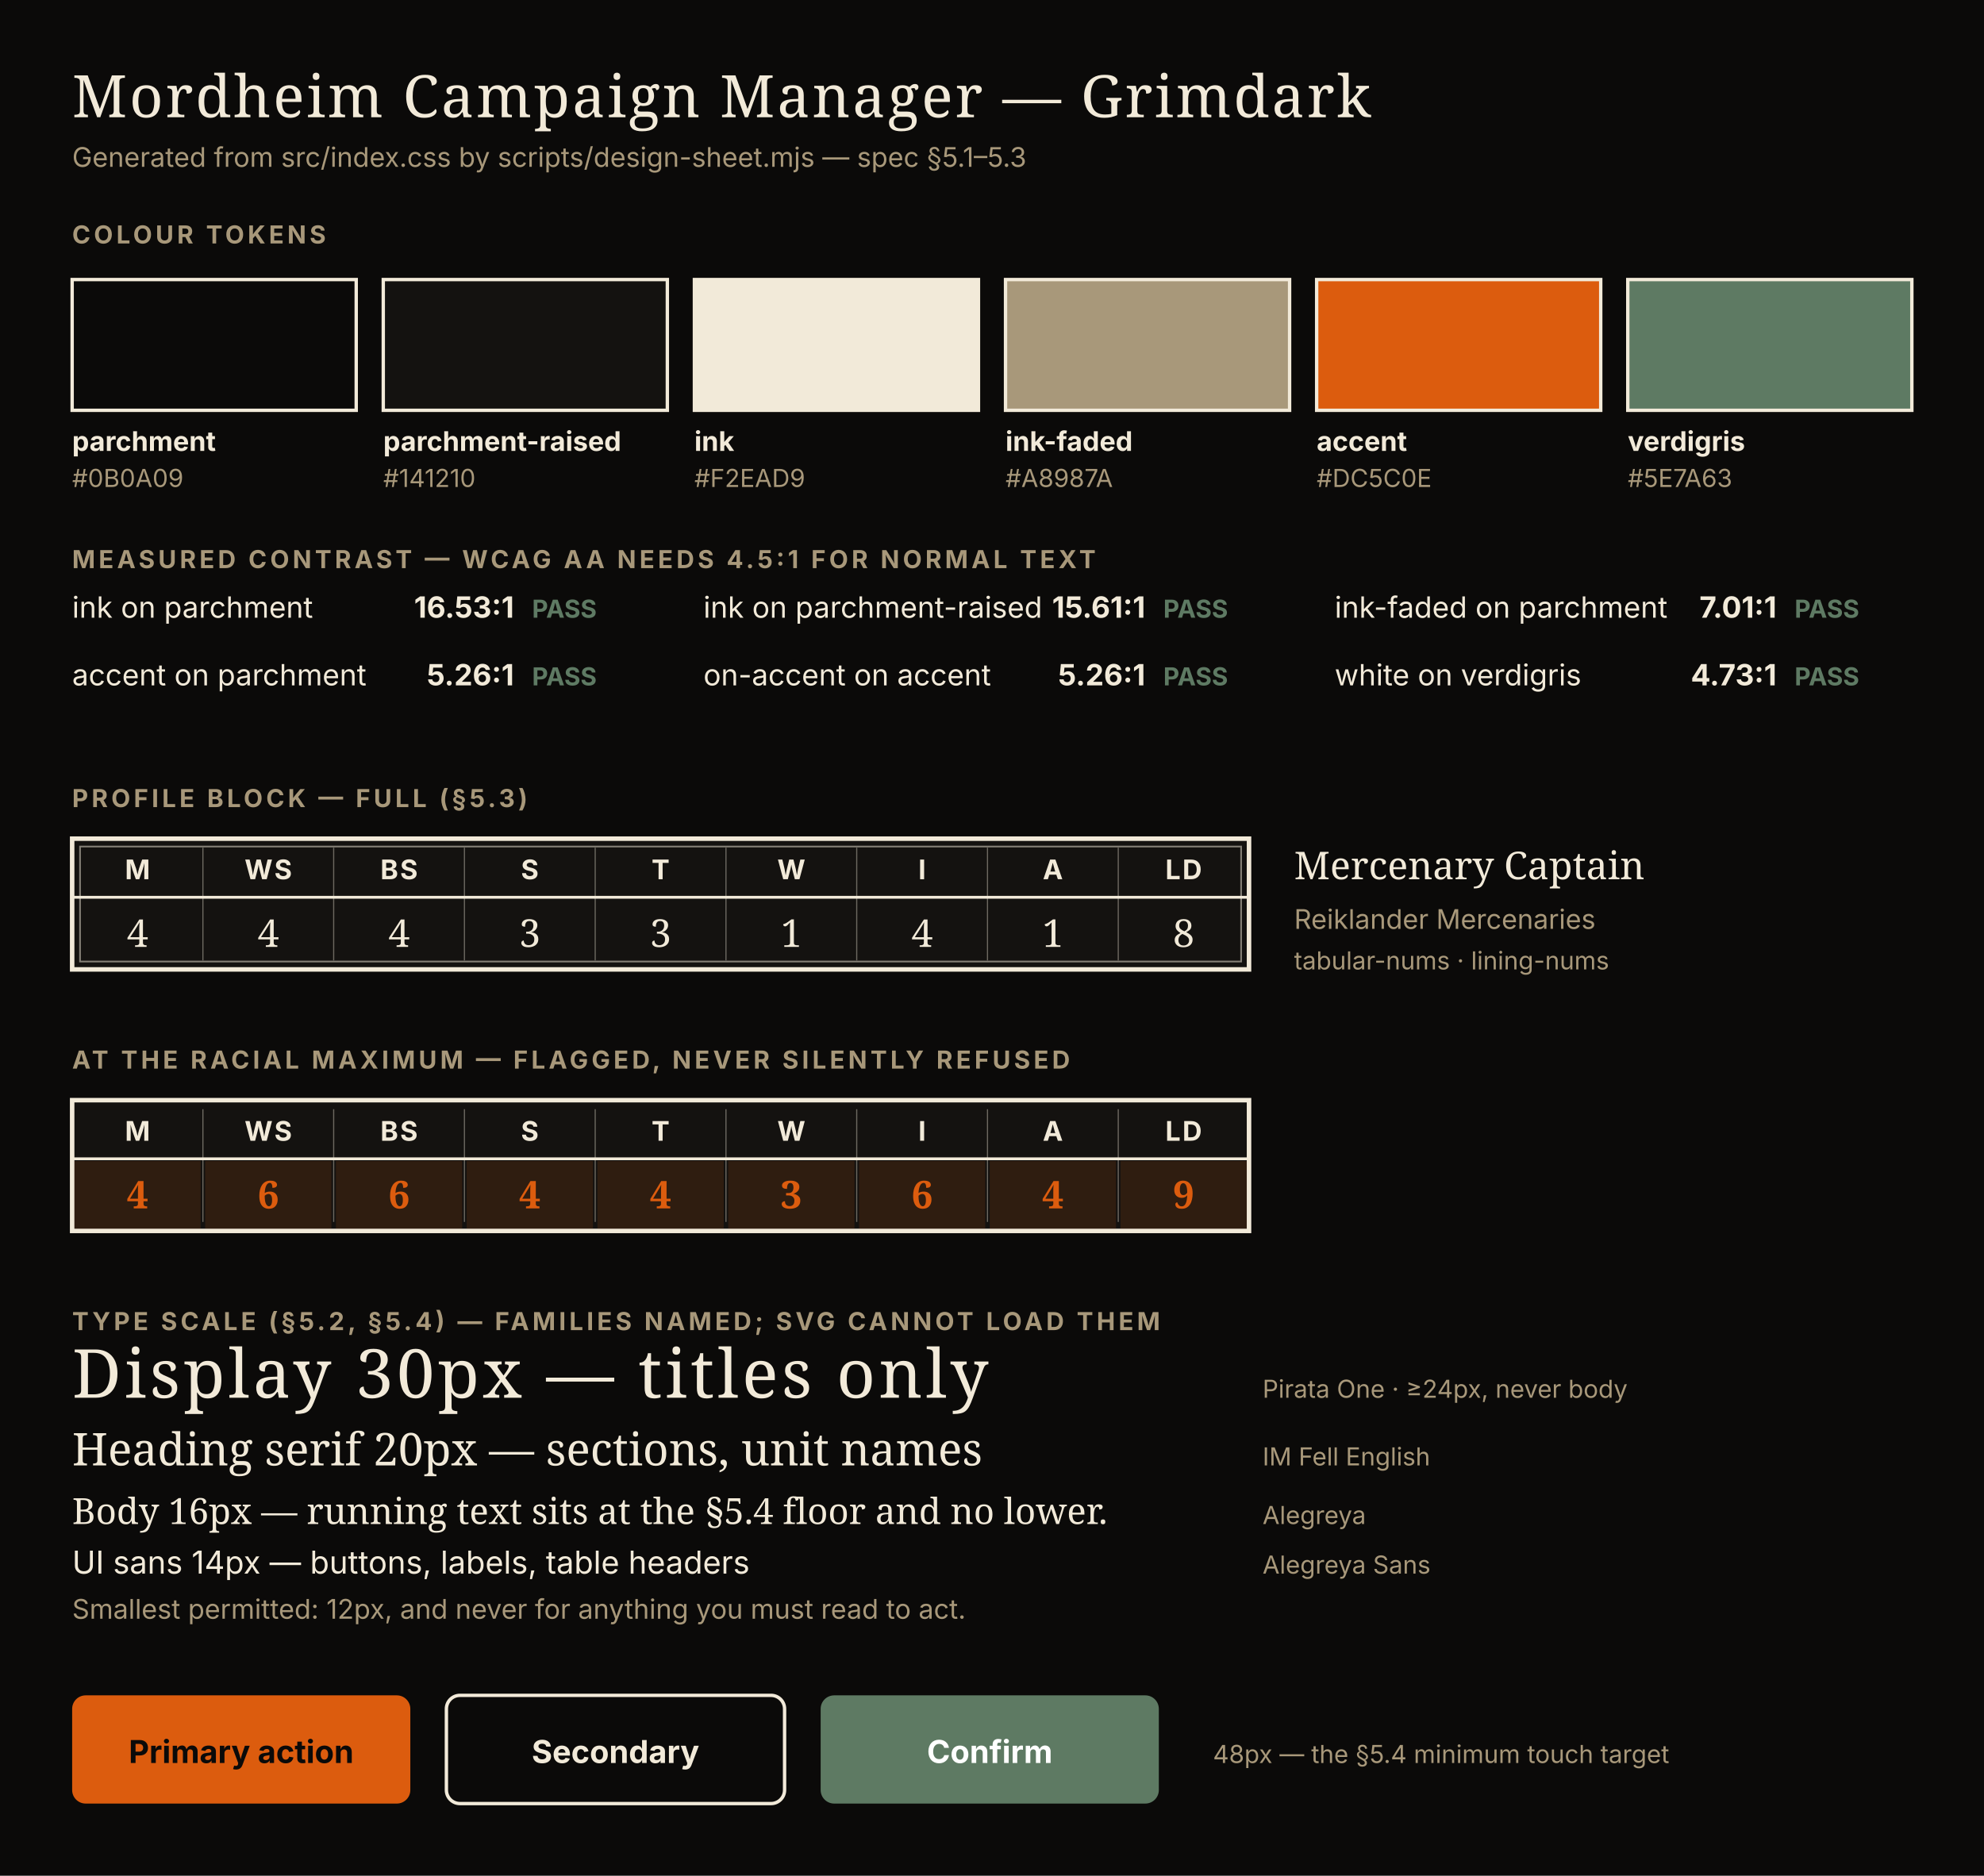
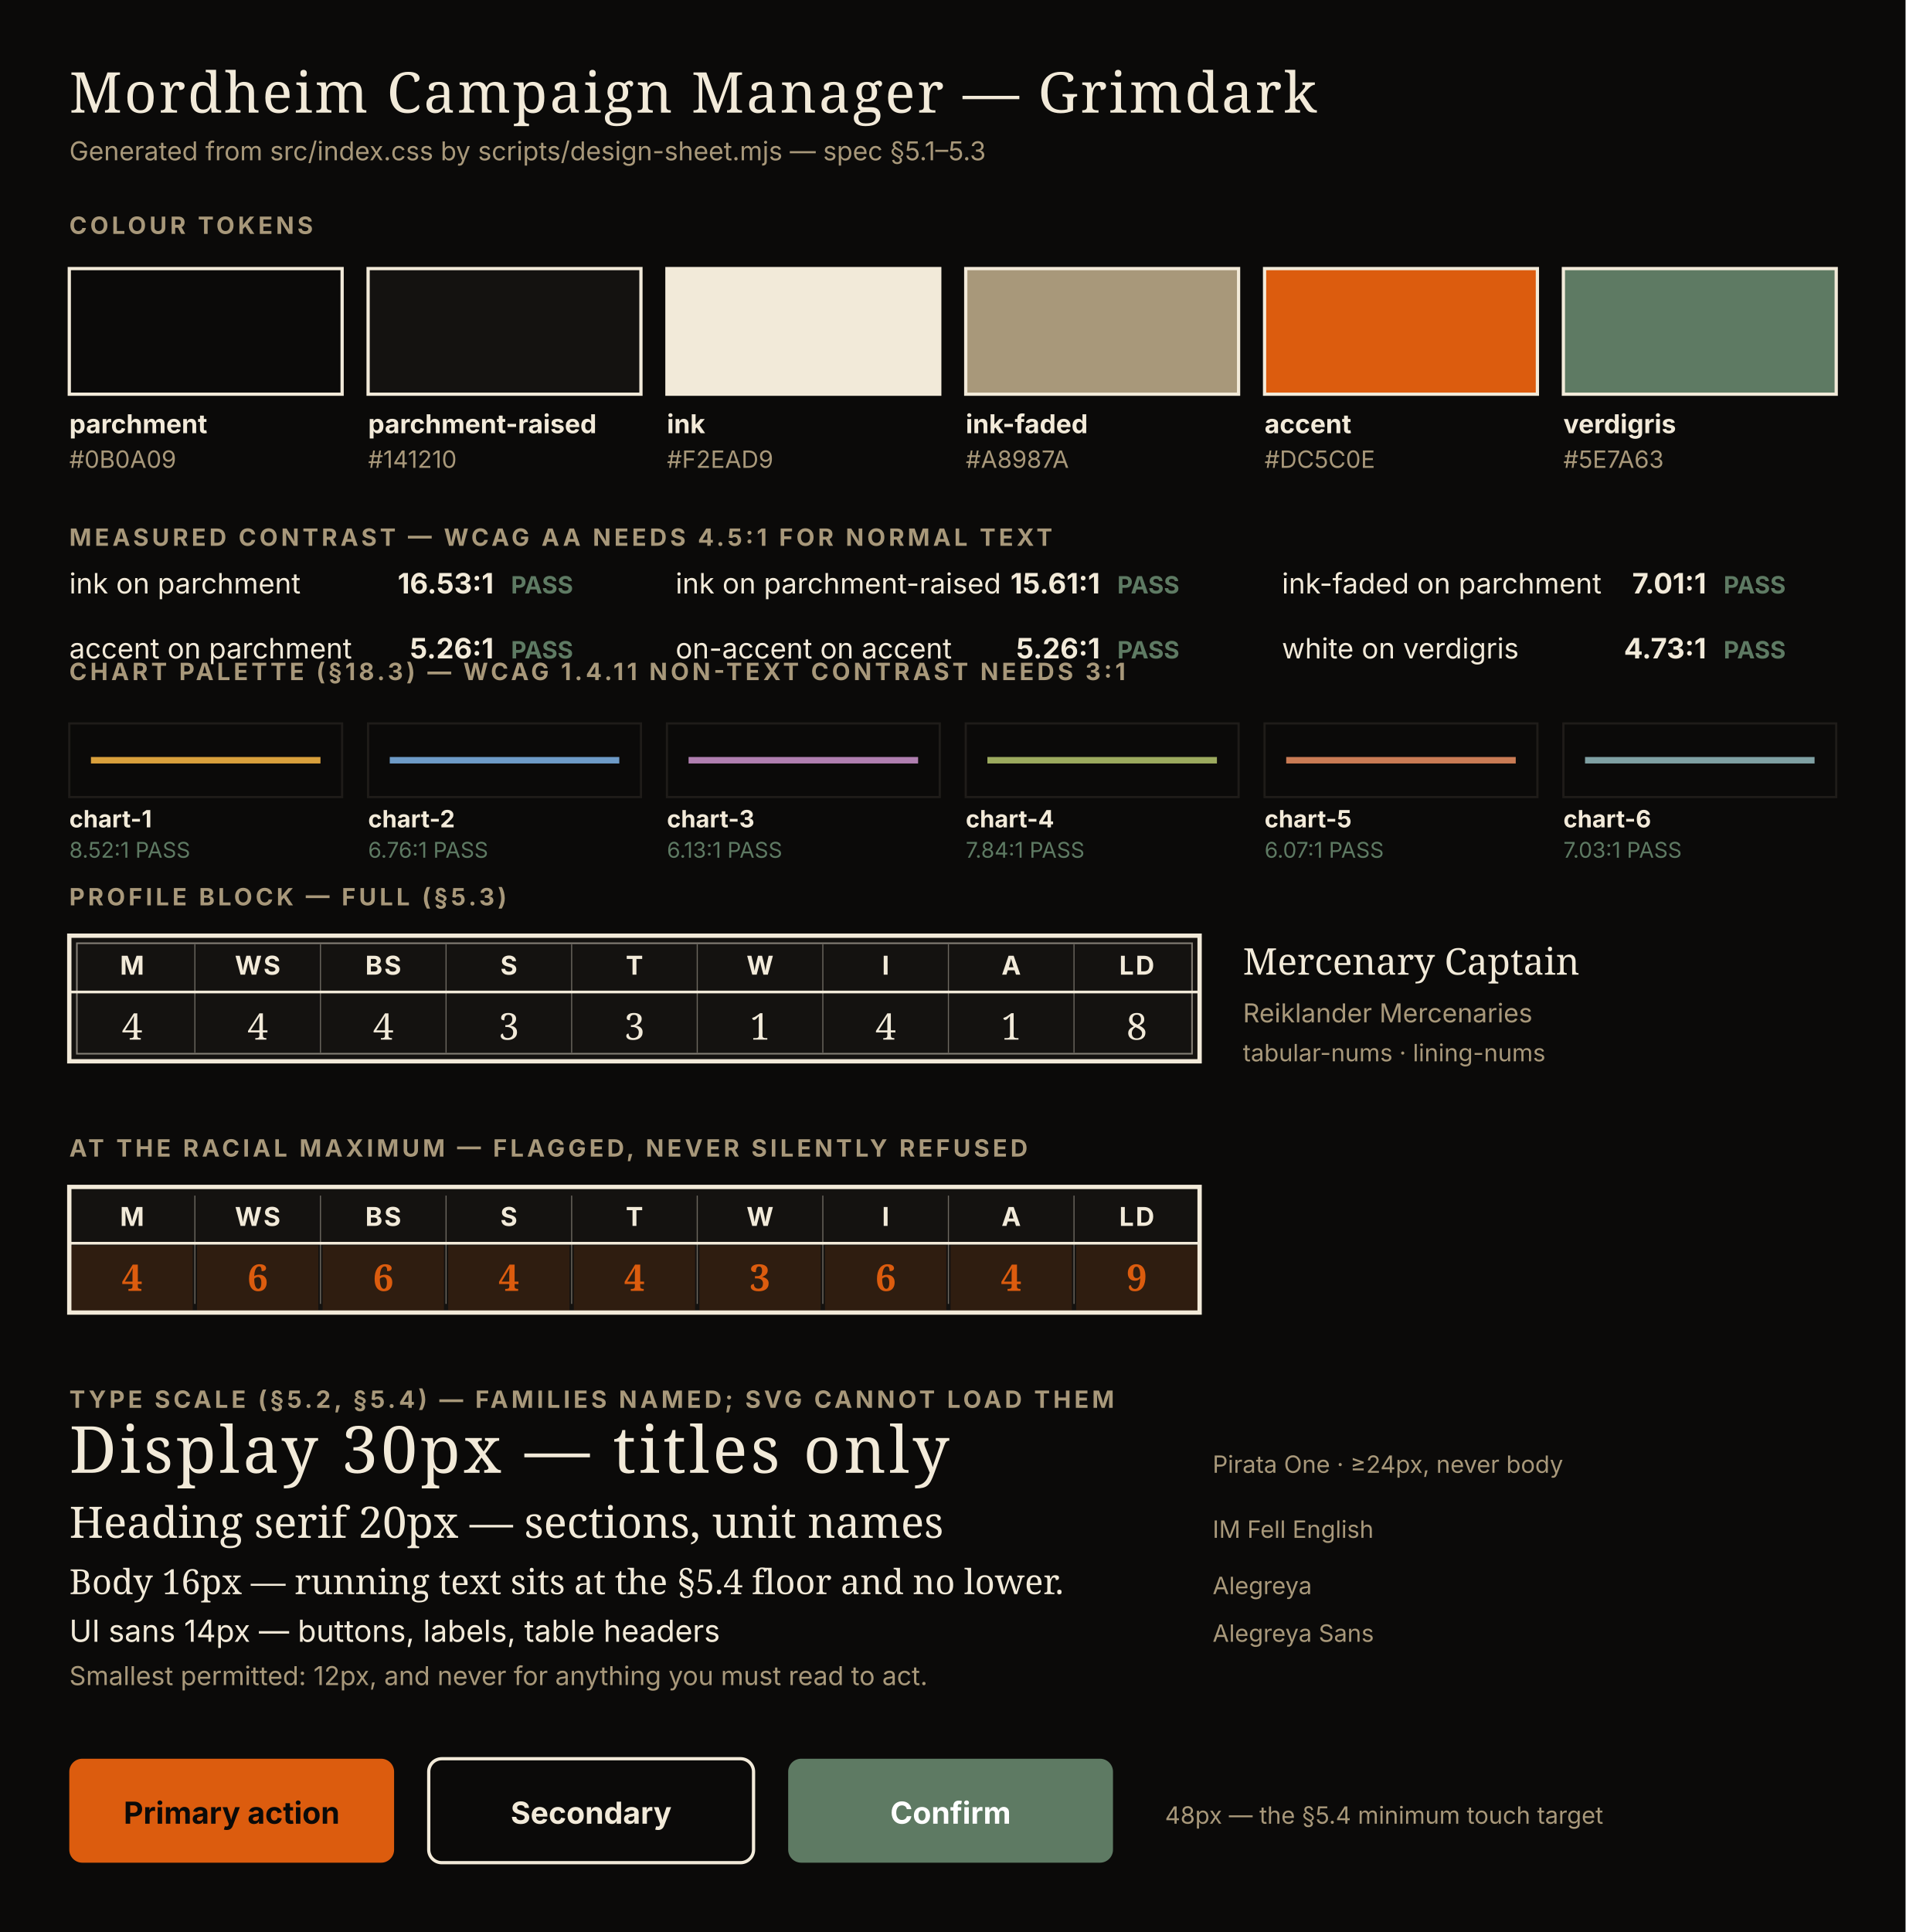
- <svg xmlns="http://www.w3.org/2000/svg" viewBox="0 0 880 832" width="880" height="832" role="img" aria-label="Grimdark design tokens, profile block and type scale">
-   <rect width="880" height="832" fill="#0B0A09" />
+ <svg xmlns="http://www.w3.org/2000/svg" viewBox="0 0 880 892" width="880" height="892" role="img" aria-label="Grimdark design tokens, profile block and type scale">
+   <rect width="880" height="892" fill="#0B0A09" />
  <text x="32" y="52" font-family="Georgia, serif" font-size="26" font-weight="normal" font-style="normal" fill="#F2EAD9" text-anchor="start" letter-spacing="1">Mordheim Campaign Manager — Grimdark</text>
  <text x="32" y="74" font-family="system-ui, -apple-system, Segoe UI, sans-serif" font-size="12" font-weight="normal" font-style="normal" fill="#A8987A" text-anchor="start" letter-spacing="0">Generated from src/index.css by scripts/design-sheet.mjs — spec §5.1–5.3</text>
  <text x="32" y="108" font-family="system-ui, -apple-system, Segoe UI, sans-serif" font-size="11" font-weight="bold" font-style="normal" fill="#A8987A" text-anchor="start" letter-spacing="1.5">COLOUR TOKENS</text>
  <rect x="32" y="124" width="126" height="58" fill="#0B0A09" stroke="#F2EAD9" stroke-width="1.5" />
  <text x="32" y="200" font-family="system-ui, -apple-system, Segoe UI, sans-serif" font-size="12" font-weight="bold" font-style="normal" fill="#F2EAD9" text-anchor="start" letter-spacing="0">parchment</text>
  <text x="32" y="216" font-family="system-ui, -apple-system, Segoe UI, sans-serif" font-size="11" font-weight="normal" font-style="normal" fill="#A8987A" text-anchor="start" letter-spacing="0">#0B0A09</text>
  <rect x="170" y="124" width="126" height="58" fill="#141210" stroke="#F2EAD9" stroke-width="1.5" />
  <text x="170" y="200" font-family="system-ui, -apple-system, Segoe UI, sans-serif" font-size="12" font-weight="bold" font-style="normal" fill="#F2EAD9" text-anchor="start" letter-spacing="0">parchment-raised</text>
  <text x="170" y="216" font-family="system-ui, -apple-system, Segoe UI, sans-serif" font-size="11" font-weight="normal" font-style="normal" fill="#A8987A" text-anchor="start" letter-spacing="0">#141210</text>
  <rect x="308" y="124" width="126" height="58" fill="#F2EAD9" stroke="#F2EAD9" stroke-width="1.5" />
  <text x="308" y="200" font-family="system-ui, -apple-system, Segoe UI, sans-serif" font-size="12" font-weight="bold" font-style="normal" fill="#F2EAD9" text-anchor="start" letter-spacing="0">ink</text>
  <text x="308" y="216" font-family="system-ui, -apple-system, Segoe UI, sans-serif" font-size="11" font-weight="normal" font-style="normal" fill="#A8987A" text-anchor="start" letter-spacing="0">#F2EAD9</text>
  <rect x="446" y="124" width="126" height="58" fill="#A8987A" stroke="#F2EAD9" stroke-width="1.5" />
  <text x="446" y="200" font-family="system-ui, -apple-system, Segoe UI, sans-serif" font-size="12" font-weight="bold" font-style="normal" fill="#F2EAD9" text-anchor="start" letter-spacing="0">ink-faded</text>
  <text x="446" y="216" font-family="system-ui, -apple-system, Segoe UI, sans-serif" font-size="11" font-weight="normal" font-style="normal" fill="#A8987A" text-anchor="start" letter-spacing="0">#A8987A</text>
  <rect x="584" y="124" width="126" height="58" fill="#DC5C0E" stroke="#F2EAD9" stroke-width="1.5" />
  <text x="584" y="200" font-family="system-ui, -apple-system, Segoe UI, sans-serif" font-size="12" font-weight="bold" font-style="normal" fill="#F2EAD9" text-anchor="start" letter-spacing="0">accent</text>
  <text x="584" y="216" font-family="system-ui, -apple-system, Segoe UI, sans-serif" font-size="11" font-weight="normal" font-style="normal" fill="#A8987A" text-anchor="start" letter-spacing="0">#DC5C0E</text>
  <rect x="722" y="124" width="126" height="58" fill="#5E7A63" stroke="#F2EAD9" stroke-width="1.5" />
  <text x="722" y="200" font-family="system-ui, -apple-system, Segoe UI, sans-serif" font-size="12" font-weight="bold" font-style="normal" fill="#F2EAD9" text-anchor="start" letter-spacing="0">verdigris</text>
  <text x="722" y="216" font-family="system-ui, -apple-system, Segoe UI, sans-serif" font-size="11" font-weight="normal" font-style="normal" fill="#A8987A" text-anchor="start" letter-spacing="0">#5E7A63</text>
  <text x="32" y="252" font-family="system-ui, -apple-system, Segoe UI, sans-serif" font-size="11" font-weight="bold" font-style="normal" fill="#A8987A" text-anchor="start" letter-spacing="1.5">MEASURED CONTRAST — WCAG AA NEEDS 4.5:1 FOR NORMAL TEXT</text>
  <text x="32" y="274" font-family="system-ui, -apple-system, Segoe UI, sans-serif" font-size="13" font-weight="normal" font-style="normal" fill="#F2EAD9" text-anchor="start" letter-spacing="0">ink on parchment</text>
  <text x="228" y="274" font-family="system-ui, -apple-system, Segoe UI, sans-serif" font-size="13" font-weight="bold" font-style="normal" fill="#F2EAD9" text-anchor="end" letter-spacing="0">16.53:1</text>
  <text x="236" y="274" font-family="system-ui, -apple-system, Segoe UI, sans-serif" font-size="11" font-weight="bold" font-style="normal" fill="#5E7A63" text-anchor="start" letter-spacing="0">PASS</text>
  <text x="312" y="274" font-family="system-ui, -apple-system, Segoe UI, sans-serif" font-size="13" font-weight="normal" font-style="normal" fill="#F2EAD9" text-anchor="start" letter-spacing="0">ink on parchment-raised</text>
  <text x="508" y="274" font-family="system-ui, -apple-system, Segoe UI, sans-serif" font-size="13" font-weight="bold" font-style="normal" fill="#F2EAD9" text-anchor="end" letter-spacing="0">15.61:1</text>
  <text x="516" y="274" font-family="system-ui, -apple-system, Segoe UI, sans-serif" font-size="11" font-weight="bold" font-style="normal" fill="#5E7A63" text-anchor="start" letter-spacing="0">PASS</text>
  <text x="592" y="274" font-family="system-ui, -apple-system, Segoe UI, sans-serif" font-size="13" font-weight="normal" font-style="normal" fill="#F2EAD9" text-anchor="start" letter-spacing="0">ink-faded on parchment</text>
  <text x="788" y="274" font-family="system-ui, -apple-system, Segoe UI, sans-serif" font-size="13" font-weight="bold" font-style="normal" fill="#F2EAD9" text-anchor="end" letter-spacing="0">7.01:1</text>
  <text x="796" y="274" font-family="system-ui, -apple-system, Segoe UI, sans-serif" font-size="11" font-weight="bold" font-style="normal" fill="#5E7A63" text-anchor="start" letter-spacing="0">PASS</text>
  <text x="32" y="304" font-family="system-ui, -apple-system, Segoe UI, sans-serif" font-size="13" font-weight="normal" font-style="normal" fill="#F2EAD9" text-anchor="start" letter-spacing="0">accent on parchment</text>
  <text x="228" y="304" font-family="system-ui, -apple-system, Segoe UI, sans-serif" font-size="13" font-weight="bold" font-style="normal" fill="#F2EAD9" text-anchor="end" letter-spacing="0">5.26:1</text>
  <text x="236" y="304" font-family="system-ui, -apple-system, Segoe UI, sans-serif" font-size="11" font-weight="bold" font-style="normal" fill="#5E7A63" text-anchor="start" letter-spacing="0">PASS</text>
  <text x="312" y="304" font-family="system-ui, -apple-system, Segoe UI, sans-serif" font-size="13" font-weight="normal" font-style="normal" fill="#F2EAD9" text-anchor="start" letter-spacing="0">on-accent on accent</text>
  <text x="508" y="304" font-family="system-ui, -apple-system, Segoe UI, sans-serif" font-size="13" font-weight="bold" font-style="normal" fill="#F2EAD9" text-anchor="end" letter-spacing="0">5.26:1</text>
  <text x="516" y="304" font-family="system-ui, -apple-system, Segoe UI, sans-serif" font-size="11" font-weight="bold" font-style="normal" fill="#5E7A63" text-anchor="start" letter-spacing="0">PASS</text>
  <text x="592" y="304" font-family="system-ui, -apple-system, Segoe UI, sans-serif" font-size="13" font-weight="normal" font-style="normal" fill="#F2EAD9" text-anchor="start" letter-spacing="0">white on verdigris</text>
  <text x="788" y="304" font-family="system-ui, -apple-system, Segoe UI, sans-serif" font-size="13" font-weight="bold" font-style="normal" fill="#F2EAD9" text-anchor="end" letter-spacing="0">4.73:1</text>
  <text x="796" y="304" font-family="system-ui, -apple-system, Segoe UI, sans-serif" font-size="11" font-weight="bold" font-style="normal" fill="#5E7A63" text-anchor="start" letter-spacing="0">PASS</text>
-   <text x="32" y="358" font-family="system-ui, -apple-system, Segoe UI, sans-serif" font-size="11" font-weight="bold" font-style="normal" fill="#A8987A" text-anchor="start" letter-spacing="1.5">PROFILE BLOCK — FULL (§5.3)</text>
-   <rect x="32" y="372" width="522" height="58" fill="#141210" stroke="#F2EAD9" stroke-width="2" />
-   <rect x="35.5" y="375.5" width="515" height="51" fill="none" stroke="#F2EAD9" stroke-width="0.75" opacity="0.5" />
-   <line x1="32" y1="398" x2="554" y2="398" stroke="#F2EAD9" stroke-width="1.25" />
-   <text x="61" y="390" font-family="system-ui, -apple-system, Segoe UI, sans-serif" font-size="12" font-weight="bold" font-style="normal" fill="#F2EAD9" text-anchor="middle" letter-spacing="0.8">M</text>
-   <text x="61" y="420" font-family="Georgia, serif" font-size="17" font-weight="normal" font-style="normal" fill="#F2EAD9" text-anchor="middle" letter-spacing="0">4</text>
-   <line x1="90" y1="376" x2="90" y2="426" stroke="#F2EAD9" stroke-width="0.5" opacity="0.4" />
-   <text x="119" y="390" font-family="system-ui, -apple-system, Segoe UI, sans-serif" font-size="12" font-weight="bold" font-style="normal" fill="#F2EAD9" text-anchor="middle" letter-spacing="0.8">WS</text>
-   <text x="119" y="420" font-family="Georgia, serif" font-size="17" font-weight="normal" font-style="normal" fill="#F2EAD9" text-anchor="middle" letter-spacing="0">4</text>
-   <line x1="148" y1="376" x2="148" y2="426" stroke="#F2EAD9" stroke-width="0.5" opacity="0.4" />
-   <text x="177" y="390" font-family="system-ui, -apple-system, Segoe UI, sans-serif" font-size="12" font-weight="bold" font-style="normal" fill="#F2EAD9" text-anchor="middle" letter-spacing="0.8">BS</text>
-   <text x="177" y="420" font-family="Georgia, serif" font-size="17" font-weight="normal" font-style="normal" fill="#F2EAD9" text-anchor="middle" letter-spacing="0">4</text>
-   <line x1="206" y1="376" x2="206" y2="426" stroke="#F2EAD9" stroke-width="0.5" opacity="0.4" />
-   <text x="235" y="390" font-family="system-ui, -apple-system, Segoe UI, sans-serif" font-size="12" font-weight="bold" font-style="normal" fill="#F2EAD9" text-anchor="middle" letter-spacing="0.8">S</text>
-   <text x="235" y="420" font-family="Georgia, serif" font-size="17" font-weight="normal" font-style="normal" fill="#F2EAD9" text-anchor="middle" letter-spacing="0">3</text>
-   <line x1="264" y1="376" x2="264" y2="426" stroke="#F2EAD9" stroke-width="0.5" opacity="0.4" />
-   <text x="293" y="390" font-family="system-ui, -apple-system, Segoe UI, sans-serif" font-size="12" font-weight="bold" font-style="normal" fill="#F2EAD9" text-anchor="middle" letter-spacing="0.8">T</text>
-   <text x="293" y="420" font-family="Georgia, serif" font-size="17" font-weight="normal" font-style="normal" fill="#F2EAD9" text-anchor="middle" letter-spacing="0">3</text>
-   <line x1="322" y1="376" x2="322" y2="426" stroke="#F2EAD9" stroke-width="0.5" opacity="0.4" />
-   <text x="351" y="390" font-family="system-ui, -apple-system, Segoe UI, sans-serif" font-size="12" font-weight="bold" font-style="normal" fill="#F2EAD9" text-anchor="middle" letter-spacing="0.8">W</text>
-   <text x="351" y="420" font-family="Georgia, serif" font-size="17" font-weight="normal" font-style="normal" fill="#F2EAD9" text-anchor="middle" letter-spacing="0">1</text>
-   <line x1="380" y1="376" x2="380" y2="426" stroke="#F2EAD9" stroke-width="0.5" opacity="0.4" />
-   <text x="409" y="390" font-family="system-ui, -apple-system, Segoe UI, sans-serif" font-size="12" font-weight="bold" font-style="normal" fill="#F2EAD9" text-anchor="middle" letter-spacing="0.8">I</text>
-   <text x="409" y="420" font-family="Georgia, serif" font-size="17" font-weight="normal" font-style="normal" fill="#F2EAD9" text-anchor="middle" letter-spacing="0">4</text>
-   <line x1="438" y1="376" x2="438" y2="426" stroke="#F2EAD9" stroke-width="0.5" opacity="0.4" />
-   <text x="467" y="390" font-family="system-ui, -apple-system, Segoe UI, sans-serif" font-size="12" font-weight="bold" font-style="normal" fill="#F2EAD9" text-anchor="middle" letter-spacing="0.8">A</text>
-   <text x="467" y="420" font-family="Georgia, serif" font-size="17" font-weight="normal" font-style="normal" fill="#F2EAD9" text-anchor="middle" letter-spacing="0">1</text>
-   <line x1="496" y1="376" x2="496" y2="426" stroke="#F2EAD9" stroke-width="0.5" opacity="0.4" />
-   <text x="525" y="390" font-family="system-ui, -apple-system, Segoe UI, sans-serif" font-size="12" font-weight="bold" font-style="normal" fill="#F2EAD9" text-anchor="middle" letter-spacing="0.8">LD</text>
-   <text x="525" y="420" font-family="Georgia, serif" font-size="17" font-weight="normal" font-style="normal" fill="#F2EAD9" text-anchor="middle" letter-spacing="0">8</text>
-   <text x="574" y="390" font-family="Georgia, serif" font-size="17" font-weight="normal" font-style="normal" fill="#F2EAD9" text-anchor="start" letter-spacing="0">Mercenary Captain</text>
-   <text x="574" y="412" font-family="system-ui, -apple-system, Segoe UI, sans-serif" font-size="12" font-weight="normal" font-style="normal" fill="#A8987A" text-anchor="start" letter-spacing="0">Reiklander Mercenaries</text>
-   <text x="574" y="430" font-family="system-ui, -apple-system, Segoe UI, sans-serif" font-size="11" font-weight="normal" font-style="normal" fill="#A8987A" text-anchor="start" letter-spacing="0">tabular-nums · lining-nums</text>
-   <text x="32" y="474" font-family="system-ui, -apple-system, Segoe UI, sans-serif" font-size="11" font-weight="bold" font-style="normal" fill="#A8987A" text-anchor="start" letter-spacing="1.5">AT THE RACIAL MAXIMUM — FLAGGED, NEVER SILENTLY REFUSED</text>
-   <rect x="32" y="488" width="522" height="58" fill="#141210" stroke="#F2EAD9" stroke-width="2" />
-   <line x1="32" y1="514" x2="554" y2="514" stroke="#F2EAD9" stroke-width="1.25" />
-   <rect x="33" y="515" width="56" height="30" fill="#DC5C0E" opacity="0.14" />
-   <text x="61" y="506" font-family="system-ui, -apple-system, Segoe UI, sans-serif" font-size="12" font-weight="bold" font-style="normal" fill="#F2EAD9" text-anchor="middle" letter-spacing="0.8">M</text>
-   <text x="61" y="536" font-family="Georgia, serif" font-size="17" font-weight="bold" font-style="normal" fill="#DC5C0E" text-anchor="middle" letter-spacing="0">4</text>
-   <rect x="91" y="515" width="56" height="30" fill="#DC5C0E" opacity="0.14" />
-   <line x1="90" y1="492" x2="90" y2="542" stroke="#F2EAD9" stroke-width="0.5" opacity="0.4" />
-   <text x="119" y="506" font-family="system-ui, -apple-system, Segoe UI, sans-serif" font-size="12" font-weight="bold" font-style="normal" fill="#F2EAD9" text-anchor="middle" letter-spacing="0.8">WS</text>
-   <text x="119" y="536" font-family="Georgia, serif" font-size="17" font-weight="bold" font-style="normal" fill="#DC5C0E" text-anchor="middle" letter-spacing="0">6</text>
-   <rect x="149" y="515" width="56" height="30" fill="#DC5C0E" opacity="0.14" />
-   <line x1="148" y1="492" x2="148" y2="542" stroke="#F2EAD9" stroke-width="0.5" opacity="0.4" />
-   <text x="177" y="506" font-family="system-ui, -apple-system, Segoe UI, sans-serif" font-size="12" font-weight="bold" font-style="normal" fill="#F2EAD9" text-anchor="middle" letter-spacing="0.8">BS</text>
-   <text x="177" y="536" font-family="Georgia, serif" font-size="17" font-weight="bold" font-style="normal" fill="#DC5C0E" text-anchor="middle" letter-spacing="0">6</text>
-   <rect x="207" y="515" width="56" height="30" fill="#DC5C0E" opacity="0.14" />
-   <line x1="206" y1="492" x2="206" y2="542" stroke="#F2EAD9" stroke-width="0.5" opacity="0.4" />
-   <text x="235" y="506" font-family="system-ui, -apple-system, Segoe UI, sans-serif" font-size="12" font-weight="bold" font-style="normal" fill="#F2EAD9" text-anchor="middle" letter-spacing="0.8">S</text>
-   <text x="235" y="536" font-family="Georgia, serif" font-size="17" font-weight="bold" font-style="normal" fill="#DC5C0E" text-anchor="middle" letter-spacing="0">4</text>
-   <rect x="265" y="515" width="56" height="30" fill="#DC5C0E" opacity="0.14" />
-   <line x1="264" y1="492" x2="264" y2="542" stroke="#F2EAD9" stroke-width="0.5" opacity="0.4" />
-   <text x="293" y="506" font-family="system-ui, -apple-system, Segoe UI, sans-serif" font-size="12" font-weight="bold" font-style="normal" fill="#F2EAD9" text-anchor="middle" letter-spacing="0.8">T</text>
-   <text x="293" y="536" font-family="Georgia, serif" font-size="17" font-weight="bold" font-style="normal" fill="#DC5C0E" text-anchor="middle" letter-spacing="0">4</text>
-   <rect x="323" y="515" width="56" height="30" fill="#DC5C0E" opacity="0.14" />
-   <line x1="322" y1="492" x2="322" y2="542" stroke="#F2EAD9" stroke-width="0.5" opacity="0.4" />
-   <text x="351" y="506" font-family="system-ui, -apple-system, Segoe UI, sans-serif" font-size="12" font-weight="bold" font-style="normal" fill="#F2EAD9" text-anchor="middle" letter-spacing="0.8">W</text>
-   <text x="351" y="536" font-family="Georgia, serif" font-size="17" font-weight="bold" font-style="normal" fill="#DC5C0E" text-anchor="middle" letter-spacing="0">3</text>
-   <rect x="381" y="515" width="56" height="30" fill="#DC5C0E" opacity="0.14" />
-   <line x1="380" y1="492" x2="380" y2="542" stroke="#F2EAD9" stroke-width="0.5" opacity="0.4" />
-   <text x="409" y="506" font-family="system-ui, -apple-system, Segoe UI, sans-serif" font-size="12" font-weight="bold" font-style="normal" fill="#F2EAD9" text-anchor="middle" letter-spacing="0.8">I</text>
-   <text x="409" y="536" font-family="Georgia, serif" font-size="17" font-weight="bold" font-style="normal" fill="#DC5C0E" text-anchor="middle" letter-spacing="0">6</text>
-   <rect x="439" y="515" width="56" height="30" fill="#DC5C0E" opacity="0.14" />
-   <line x1="438" y1="492" x2="438" y2="542" stroke="#F2EAD9" stroke-width="0.5" opacity="0.4" />
-   <text x="467" y="506" font-family="system-ui, -apple-system, Segoe UI, sans-serif" font-size="12" font-weight="bold" font-style="normal" fill="#F2EAD9" text-anchor="middle" letter-spacing="0.8">A</text>
-   <text x="467" y="536" font-family="Georgia, serif" font-size="17" font-weight="bold" font-style="normal" fill="#DC5C0E" text-anchor="middle" letter-spacing="0">4</text>
-   <rect x="497" y="515" width="56" height="30" fill="#DC5C0E" opacity="0.14" />
-   <line x1="496" y1="492" x2="496" y2="542" stroke="#F2EAD9" stroke-width="0.5" opacity="0.4" />
-   <text x="525" y="506" font-family="system-ui, -apple-system, Segoe UI, sans-serif" font-size="12" font-weight="bold" font-style="normal" fill="#F2EAD9" text-anchor="middle" letter-spacing="0.8">LD</text>
-   <text x="525" y="536" font-family="Georgia, serif" font-size="17" font-weight="bold" font-style="normal" fill="#DC5C0E" text-anchor="middle" letter-spacing="0">9</text>
-   <text x="32" y="590" font-family="system-ui, -apple-system, Segoe UI, sans-serif" font-size="11" font-weight="bold" font-style="normal" fill="#A8987A" text-anchor="start" letter-spacing="1.5">TYPE SCALE (§5.2, §5.4) — FAMILIES NAMED; SVG CANNOT LOAD THEM</text>
-   <text x="32" y="620" font-family="Georgia, serif" font-size="30" font-weight="normal" font-style="normal" fill="#F2EAD9" text-anchor="start" letter-spacing="1.5">Display 30px — titles only</text>
-   <text x="560" y="620" font-family="system-ui, -apple-system, Segoe UI, sans-serif" font-size="11" font-weight="normal" font-style="normal" fill="#A8987A" text-anchor="start" letter-spacing="0">Pirata One · ≥24px, never body</text>
-   <text x="32" y="650" font-family="Georgia, serif" font-size="20" font-weight="normal" font-style="normal" fill="#F2EAD9" text-anchor="start" letter-spacing="0">Heading serif 20px — sections, unit names</text>
-   <text x="560" y="650" font-family="system-ui, -apple-system, Segoe UI, sans-serif" font-size="11" font-weight="normal" font-style="normal" fill="#A8987A" text-anchor="start" letter-spacing="0">IM Fell English</text>
-   <text x="32" y="676" font-family="Georgia, serif" font-size="16" font-weight="normal" font-style="normal" fill="#F2EAD9" text-anchor="start" letter-spacing="0">Body 16px — running text sits at the §5.4 floor and no lower.</text>
-   <text x="560" y="676" font-family="system-ui, -apple-system, Segoe UI, sans-serif" font-size="11" font-weight="normal" font-style="normal" fill="#A8987A" text-anchor="start" letter-spacing="0">Alegreya</text>
-   <text x="32" y="698" font-family="system-ui, -apple-system, Segoe UI, sans-serif" font-size="14" font-weight="normal" font-style="normal" fill="#F2EAD9" text-anchor="start" letter-spacing="0">UI sans 14px — buttons, labels, table headers</text>
-   <text x="560" y="698" font-family="system-ui, -apple-system, Segoe UI, sans-serif" font-size="11" font-weight="normal" font-style="normal" fill="#A8987A" text-anchor="start" letter-spacing="0">Alegreya Sans</text>
-   <text x="32" y="718" font-family="system-ui, -apple-system, Segoe UI, sans-serif" font-size="12" font-weight="normal" font-style="normal" fill="#A8987A" text-anchor="start" letter-spacing="0">Smallest permitted: 12px, and never for anything you must read to act.</text>
-   <rect x="32" y="752" width="150" height="48" rx="6" fill="#DC5C0E" />
-   <text x="107" y="782" font-family="system-ui, -apple-system, Segoe UI, sans-serif" font-size="14" font-weight="bold" font-style="normal" fill="#0B0A09" text-anchor="middle" letter-spacing="0">Primary action</text>
-   <rect x="198" y="752" width="150" height="48" rx="6" fill="none" stroke="#F2EAD9" stroke-width="1.5" />
-   <text x="273" y="782" font-family="system-ui, -apple-system, Segoe UI, sans-serif" font-size="14" font-weight="bold" font-style="normal" fill="#F2EAD9" text-anchor="middle" letter-spacing="0">Secondary</text>
-   <rect x="364" y="752" width="150" height="48" rx="6" fill="#5E7A63" />
-   <text x="439" y="782" font-family="system-ui, -apple-system, Segoe UI, sans-serif" font-size="14" font-weight="bold" font-style="normal" fill="#FFFFFF" text-anchor="middle" letter-spacing="0">Confirm</text>
-   <text x="538" y="782" font-family="system-ui, -apple-system, Segoe UI, sans-serif" font-size="11" font-weight="normal" font-style="normal" fill="#A8987A" text-anchor="start" letter-spacing="0">48px — the §5.4 minimum touch target</text>
+   <text x="32" y="314" font-family="system-ui, -apple-system, Segoe UI, sans-serif" font-size="11" font-weight="bold" font-style="normal" fill="#A8987A" text-anchor="start" letter-spacing="1.5">CHART PALETTE (§18.3) — WCAG 1.4.11 NON-TEXT CONTRAST NEEDS 3:1</text>
+   <rect x="32" y="334" width="126" height="34" fill="#0B0A09" stroke="#1F1C19" stroke-width="1" />
+   <line x1="42" y1="351" x2="148" y2="351" stroke="#D9A03C" stroke-width="3" />
+   <text x="32" y="382" font-family="system-ui, -apple-system, Segoe UI, sans-serif" font-size="11" font-weight="bold" font-style="normal" fill="#F2EAD9" text-anchor="start" letter-spacing="0">chart-1</text>
+   <text x="32" y="396" font-family="system-ui, -apple-system, Segoe UI, sans-serif" font-size="10" font-weight="normal" font-style="normal" fill="#5E7A63" text-anchor="start" letter-spacing="0">8.52:1 PASS</text>
+   <rect x="170" y="334" width="126" height="34" fill="#0B0A09" stroke="#1F1C19" stroke-width="1" />
+   <line x1="180" y1="351" x2="286" y2="351" stroke="#6E9BC7" stroke-width="3" />
+   <text x="170" y="382" font-family="system-ui, -apple-system, Segoe UI, sans-serif" font-size="11" font-weight="bold" font-style="normal" fill="#F2EAD9" text-anchor="start" letter-spacing="0">chart-2</text>
+   <text x="170" y="396" font-family="system-ui, -apple-system, Segoe UI, sans-serif" font-size="10" font-weight="normal" font-style="normal" fill="#5E7A63" text-anchor="start" letter-spacing="0">6.76:1 PASS</text>
+   <rect x="308" y="334" width="126" height="34" fill="#0B0A09" stroke="#1F1C19" stroke-width="1" />
+   <line x1="318" y1="351" x2="424" y2="351" stroke="#B07FB0" stroke-width="3" />
+   <text x="308" y="382" font-family="system-ui, -apple-system, Segoe UI, sans-serif" font-size="11" font-weight="bold" font-style="normal" fill="#F2EAD9" text-anchor="start" letter-spacing="0">chart-3</text>
+   <text x="308" y="396" font-family="system-ui, -apple-system, Segoe UI, sans-serif" font-size="10" font-weight="normal" font-style="normal" fill="#5E7A63" text-anchor="start" letter-spacing="0">6.13:1 PASS</text>
+   <rect x="446" y="334" width="126" height="34" fill="#0B0A09" stroke="#1F1C19" stroke-width="1" />
+   <line x1="456" y1="351" x2="562" y2="351" stroke="#9CAA5E" stroke-width="3" />
+   <text x="446" y="382" font-family="system-ui, -apple-system, Segoe UI, sans-serif" font-size="11" font-weight="bold" font-style="normal" fill="#F2EAD9" text-anchor="start" letter-spacing="0">chart-4</text>
+   <text x="446" y="396" font-family="system-ui, -apple-system, Segoe UI, sans-serif" font-size="10" font-weight="normal" font-style="normal" fill="#5E7A63" text-anchor="start" letter-spacing="0">7.84:1 PASS</text>
+   <rect x="584" y="334" width="126" height="34" fill="#0B0A09" stroke="#1F1C19" stroke-width="1" />
+   <line x1="594" y1="351" x2="700" y2="351" stroke="#C97B54" stroke-width="3" />
+   <text x="584" y="382" font-family="system-ui, -apple-system, Segoe UI, sans-serif" font-size="11" font-weight="bold" font-style="normal" fill="#F2EAD9" text-anchor="start" letter-spacing="0">chart-5</text>
+   <text x="584" y="396" font-family="system-ui, -apple-system, Segoe UI, sans-serif" font-size="10" font-weight="normal" font-style="normal" fill="#5E7A63" text-anchor="start" letter-spacing="0">6.07:1 PASS</text>
+   <rect x="722" y="334" width="126" height="34" fill="#0B0A09" stroke="#1F1C19" stroke-width="1" />
+   <line x1="732" y1="351" x2="838" y2="351" stroke="#7FA0A3" stroke-width="3" />
+   <text x="722" y="382" font-family="system-ui, -apple-system, Segoe UI, sans-serif" font-size="11" font-weight="bold" font-style="normal" fill="#F2EAD9" text-anchor="start" letter-spacing="0">chart-6</text>
+   <text x="722" y="396" font-family="system-ui, -apple-system, Segoe UI, sans-serif" font-size="10" font-weight="normal" font-style="normal" fill="#5E7A63" text-anchor="start" letter-spacing="0">7.03:1 PASS</text>
+   <text x="32" y="418" font-family="system-ui, -apple-system, Segoe UI, sans-serif" font-size="11" font-weight="bold" font-style="normal" fill="#A8987A" text-anchor="start" letter-spacing="1.5">PROFILE BLOCK — FULL (§5.3)</text>
+   <rect x="32" y="432" width="522" height="58" fill="#141210" stroke="#F2EAD9" stroke-width="2" />
+   <rect x="35.5" y="435.5" width="515" height="51" fill="none" stroke="#F2EAD9" stroke-width="0.75" opacity="0.5" />
+   <line x1="32" y1="458" x2="554" y2="458" stroke="#F2EAD9" stroke-width="1.25" />
+   <text x="61" y="450" font-family="system-ui, -apple-system, Segoe UI, sans-serif" font-size="12" font-weight="bold" font-style="normal" fill="#F2EAD9" text-anchor="middle" letter-spacing="0.8">M</text>
+   <text x="61" y="480" font-family="Georgia, serif" font-size="17" font-weight="normal" font-style="normal" fill="#F2EAD9" text-anchor="middle" letter-spacing="0">4</text>
+   <line x1="90" y1="436" x2="90" y2="486" stroke="#F2EAD9" stroke-width="0.5" opacity="0.4" />
+   <text x="119" y="450" font-family="system-ui, -apple-system, Segoe UI, sans-serif" font-size="12" font-weight="bold" font-style="normal" fill="#F2EAD9" text-anchor="middle" letter-spacing="0.8">WS</text>
+   <text x="119" y="480" font-family="Georgia, serif" font-size="17" font-weight="normal" font-style="normal" fill="#F2EAD9" text-anchor="middle" letter-spacing="0">4</text>
+   <line x1="148" y1="436" x2="148" y2="486" stroke="#F2EAD9" stroke-width="0.5" opacity="0.4" />
+   <text x="177" y="450" font-family="system-ui, -apple-system, Segoe UI, sans-serif" font-size="12" font-weight="bold" font-style="normal" fill="#F2EAD9" text-anchor="middle" letter-spacing="0.8">BS</text>
+   <text x="177" y="480" font-family="Georgia, serif" font-size="17" font-weight="normal" font-style="normal" fill="#F2EAD9" text-anchor="middle" letter-spacing="0">4</text>
+   <line x1="206" y1="436" x2="206" y2="486" stroke="#F2EAD9" stroke-width="0.5" opacity="0.4" />
+   <text x="235" y="450" font-family="system-ui, -apple-system, Segoe UI, sans-serif" font-size="12" font-weight="bold" font-style="normal" fill="#F2EAD9" text-anchor="middle" letter-spacing="0.8">S</text>
+   <text x="235" y="480" font-family="Georgia, serif" font-size="17" font-weight="normal" font-style="normal" fill="#F2EAD9" text-anchor="middle" letter-spacing="0">3</text>
+   <line x1="264" y1="436" x2="264" y2="486" stroke="#F2EAD9" stroke-width="0.5" opacity="0.4" />
+   <text x="293" y="450" font-family="system-ui, -apple-system, Segoe UI, sans-serif" font-size="12" font-weight="bold" font-style="normal" fill="#F2EAD9" text-anchor="middle" letter-spacing="0.8">T</text>
+   <text x="293" y="480" font-family="Georgia, serif" font-size="17" font-weight="normal" font-style="normal" fill="#F2EAD9" text-anchor="middle" letter-spacing="0">3</text>
+   <line x1="322" y1="436" x2="322" y2="486" stroke="#F2EAD9" stroke-width="0.5" opacity="0.4" />
+   <text x="351" y="450" font-family="system-ui, -apple-system, Segoe UI, sans-serif" font-size="12" font-weight="bold" font-style="normal" fill="#F2EAD9" text-anchor="middle" letter-spacing="0.8">W</text>
+   <text x="351" y="480" font-family="Georgia, serif" font-size="17" font-weight="normal" font-style="normal" fill="#F2EAD9" text-anchor="middle" letter-spacing="0">1</text>
+   <line x1="380" y1="436" x2="380" y2="486" stroke="#F2EAD9" stroke-width="0.5" opacity="0.4" />
+   <text x="409" y="450" font-family="system-ui, -apple-system, Segoe UI, sans-serif" font-size="12" font-weight="bold" font-style="normal" fill="#F2EAD9" text-anchor="middle" letter-spacing="0.8">I</text>
+   <text x="409" y="480" font-family="Georgia, serif" font-size="17" font-weight="normal" font-style="normal" fill="#F2EAD9" text-anchor="middle" letter-spacing="0">4</text>
+   <line x1="438" y1="436" x2="438" y2="486" stroke="#F2EAD9" stroke-width="0.5" opacity="0.4" />
+   <text x="467" y="450" font-family="system-ui, -apple-system, Segoe UI, sans-serif" font-size="12" font-weight="bold" font-style="normal" fill="#F2EAD9" text-anchor="middle" letter-spacing="0.8">A</text>
+   <text x="467" y="480" font-family="Georgia, serif" font-size="17" font-weight="normal" font-style="normal" fill="#F2EAD9" text-anchor="middle" letter-spacing="0">1</text>
+   <line x1="496" y1="436" x2="496" y2="486" stroke="#F2EAD9" stroke-width="0.5" opacity="0.4" />
+   <text x="525" y="450" font-family="system-ui, -apple-system, Segoe UI, sans-serif" font-size="12" font-weight="bold" font-style="normal" fill="#F2EAD9" text-anchor="middle" letter-spacing="0.8">LD</text>
+   <text x="525" y="480" font-family="Georgia, serif" font-size="17" font-weight="normal" font-style="normal" fill="#F2EAD9" text-anchor="middle" letter-spacing="0">8</text>
+   <text x="574" y="450" font-family="Georgia, serif" font-size="17" font-weight="normal" font-style="normal" fill="#F2EAD9" text-anchor="start" letter-spacing="0">Mercenary Captain</text>
+   <text x="574" y="472" font-family="system-ui, -apple-system, Segoe UI, sans-serif" font-size="12" font-weight="normal" font-style="normal" fill="#A8987A" text-anchor="start" letter-spacing="0">Reiklander Mercenaries</text>
+   <text x="574" y="490" font-family="system-ui, -apple-system, Segoe UI, sans-serif" font-size="11" font-weight="normal" font-style="normal" fill="#A8987A" text-anchor="start" letter-spacing="0">tabular-nums · lining-nums</text>
+   <text x="32" y="534" font-family="system-ui, -apple-system, Segoe UI, sans-serif" font-size="11" font-weight="bold" font-style="normal" fill="#A8987A" text-anchor="start" letter-spacing="1.5">AT THE RACIAL MAXIMUM — FLAGGED, NEVER SILENTLY REFUSED</text>
+   <rect x="32" y="548" width="522" height="58" fill="#141210" stroke="#F2EAD9" stroke-width="2" />
+   <line x1="32" y1="574" x2="554" y2="574" stroke="#F2EAD9" stroke-width="1.25" />
+   <rect x="33" y="575" width="56" height="30" fill="#DC5C0E" opacity="0.14" />
+   <text x="61" y="566" font-family="system-ui, -apple-system, Segoe UI, sans-serif" font-size="12" font-weight="bold" font-style="normal" fill="#F2EAD9" text-anchor="middle" letter-spacing="0.8">M</text>
+   <text x="61" y="596" font-family="Georgia, serif" font-size="17" font-weight="bold" font-style="normal" fill="#DC5C0E" text-anchor="middle" letter-spacing="0">4</text>
+   <rect x="91" y="575" width="56" height="30" fill="#DC5C0E" opacity="0.14" />
+   <line x1="90" y1="552" x2="90" y2="602" stroke="#F2EAD9" stroke-width="0.5" opacity="0.4" />
+   <text x="119" y="566" font-family="system-ui, -apple-system, Segoe UI, sans-serif" font-size="12" font-weight="bold" font-style="normal" fill="#F2EAD9" text-anchor="middle" letter-spacing="0.8">WS</text>
+   <text x="119" y="596" font-family="Georgia, serif" font-size="17" font-weight="bold" font-style="normal" fill="#DC5C0E" text-anchor="middle" letter-spacing="0">6</text>
+   <rect x="149" y="575" width="56" height="30" fill="#DC5C0E" opacity="0.14" />
+   <line x1="148" y1="552" x2="148" y2="602" stroke="#F2EAD9" stroke-width="0.5" opacity="0.4" />
+   <text x="177" y="566" font-family="system-ui, -apple-system, Segoe UI, sans-serif" font-size="12" font-weight="bold" font-style="normal" fill="#F2EAD9" text-anchor="middle" letter-spacing="0.8">BS</text>
+   <text x="177" y="596" font-family="Georgia, serif" font-size="17" font-weight="bold" font-style="normal" fill="#DC5C0E" text-anchor="middle" letter-spacing="0">6</text>
+   <rect x="207" y="575" width="56" height="30" fill="#DC5C0E" opacity="0.14" />
+   <line x1="206" y1="552" x2="206" y2="602" stroke="#F2EAD9" stroke-width="0.5" opacity="0.4" />
+   <text x="235" y="566" font-family="system-ui, -apple-system, Segoe UI, sans-serif" font-size="12" font-weight="bold" font-style="normal" fill="#F2EAD9" text-anchor="middle" letter-spacing="0.8">S</text>
+   <text x="235" y="596" font-family="Georgia, serif" font-size="17" font-weight="bold" font-style="normal" fill="#DC5C0E" text-anchor="middle" letter-spacing="0">4</text>
+   <rect x="265" y="575" width="56" height="30" fill="#DC5C0E" opacity="0.14" />
+   <line x1="264" y1="552" x2="264" y2="602" stroke="#F2EAD9" stroke-width="0.5" opacity="0.4" />
+   <text x="293" y="566" font-family="system-ui, -apple-system, Segoe UI, sans-serif" font-size="12" font-weight="bold" font-style="normal" fill="#F2EAD9" text-anchor="middle" letter-spacing="0.8">T</text>
+   <text x="293" y="596" font-family="Georgia, serif" font-size="17" font-weight="bold" font-style="normal" fill="#DC5C0E" text-anchor="middle" letter-spacing="0">4</text>
+   <rect x="323" y="575" width="56" height="30" fill="#DC5C0E" opacity="0.14" />
+   <line x1="322" y1="552" x2="322" y2="602" stroke="#F2EAD9" stroke-width="0.5" opacity="0.4" />
+   <text x="351" y="566" font-family="system-ui, -apple-system, Segoe UI, sans-serif" font-size="12" font-weight="bold" font-style="normal" fill="#F2EAD9" text-anchor="middle" letter-spacing="0.8">W</text>
+   <text x="351" y="596" font-family="Georgia, serif" font-size="17" font-weight="bold" font-style="normal" fill="#DC5C0E" text-anchor="middle" letter-spacing="0">3</text>
+   <rect x="381" y="575" width="56" height="30" fill="#DC5C0E" opacity="0.14" />
+   <line x1="380" y1="552" x2="380" y2="602" stroke="#F2EAD9" stroke-width="0.5" opacity="0.4" />
+   <text x="409" y="566" font-family="system-ui, -apple-system, Segoe UI, sans-serif" font-size="12" font-weight="bold" font-style="normal" fill="#F2EAD9" text-anchor="middle" letter-spacing="0.8">I</text>
+   <text x="409" y="596" font-family="Georgia, serif" font-size="17" font-weight="bold" font-style="normal" fill="#DC5C0E" text-anchor="middle" letter-spacing="0">6</text>
+   <rect x="439" y="575" width="56" height="30" fill="#DC5C0E" opacity="0.14" />
+   <line x1="438" y1="552" x2="438" y2="602" stroke="#F2EAD9" stroke-width="0.5" opacity="0.4" />
+   <text x="467" y="566" font-family="system-ui, -apple-system, Segoe UI, sans-serif" font-size="12" font-weight="bold" font-style="normal" fill="#F2EAD9" text-anchor="middle" letter-spacing="0.8">A</text>
+   <text x="467" y="596" font-family="Georgia, serif" font-size="17" font-weight="bold" font-style="normal" fill="#DC5C0E" text-anchor="middle" letter-spacing="0">4</text>
+   <rect x="497" y="575" width="56" height="30" fill="#DC5C0E" opacity="0.14" />
+   <line x1="496" y1="552" x2="496" y2="602" stroke="#F2EAD9" stroke-width="0.5" opacity="0.4" />
+   <text x="525" y="566" font-family="system-ui, -apple-system, Segoe UI, sans-serif" font-size="12" font-weight="bold" font-style="normal" fill="#F2EAD9" text-anchor="middle" letter-spacing="0.8">LD</text>
+   <text x="525" y="596" font-family="Georgia, serif" font-size="17" font-weight="bold" font-style="normal" fill="#DC5C0E" text-anchor="middle" letter-spacing="0">9</text>
+   <text x="32" y="650" font-family="system-ui, -apple-system, Segoe UI, sans-serif" font-size="11" font-weight="bold" font-style="normal" fill="#A8987A" text-anchor="start" letter-spacing="1.5">TYPE SCALE (§5.2, §5.4) — FAMILIES NAMED; SVG CANNOT LOAD THEM</text>
+   <text x="32" y="680" font-family="Georgia, serif" font-size="30" font-weight="normal" font-style="normal" fill="#F2EAD9" text-anchor="start" letter-spacing="1.5">Display 30px — titles only</text>
+   <text x="560" y="680" font-family="system-ui, -apple-system, Segoe UI, sans-serif" font-size="11" font-weight="normal" font-style="normal" fill="#A8987A" text-anchor="start" letter-spacing="0">Pirata One · ≥24px, never body</text>
+   <text x="32" y="710" font-family="Georgia, serif" font-size="20" font-weight="normal" font-style="normal" fill="#F2EAD9" text-anchor="start" letter-spacing="0">Heading serif 20px — sections, unit names</text>
+   <text x="560" y="710" font-family="system-ui, -apple-system, Segoe UI, sans-serif" font-size="11" font-weight="normal" font-style="normal" fill="#A8987A" text-anchor="start" letter-spacing="0">IM Fell English</text>
+   <text x="32" y="736" font-family="Georgia, serif" font-size="16" font-weight="normal" font-style="normal" fill="#F2EAD9" text-anchor="start" letter-spacing="0">Body 16px — running text sits at the §5.4 floor and no lower.</text>
+   <text x="560" y="736" font-family="system-ui, -apple-system, Segoe UI, sans-serif" font-size="11" font-weight="normal" font-style="normal" fill="#A8987A" text-anchor="start" letter-spacing="0">Alegreya</text>
+   <text x="32" y="758" font-family="system-ui, -apple-system, Segoe UI, sans-serif" font-size="14" font-weight="normal" font-style="normal" fill="#F2EAD9" text-anchor="start" letter-spacing="0">UI sans 14px — buttons, labels, table headers</text>
+   <text x="560" y="758" font-family="system-ui, -apple-system, Segoe UI, sans-serif" font-size="11" font-weight="normal" font-style="normal" fill="#A8987A" text-anchor="start" letter-spacing="0">Alegreya Sans</text>
+   <text x="32" y="778" font-family="system-ui, -apple-system, Segoe UI, sans-serif" font-size="12" font-weight="normal" font-style="normal" fill="#A8987A" text-anchor="start" letter-spacing="0">Smallest permitted: 12px, and never for anything you must read to act.</text>
+   <rect x="32" y="812" width="150" height="48" rx="6" fill="#DC5C0E" />
+   <text x="107" y="842" font-family="system-ui, -apple-system, Segoe UI, sans-serif" font-size="14" font-weight="bold" font-style="normal" fill="#0B0A09" text-anchor="middle" letter-spacing="0">Primary action</text>
+   <rect x="198" y="812" width="150" height="48" rx="6" fill="none" stroke="#F2EAD9" stroke-width="1.5" />
+   <text x="273" y="842" font-family="system-ui, -apple-system, Segoe UI, sans-serif" font-size="14" font-weight="bold" font-style="normal" fill="#F2EAD9" text-anchor="middle" letter-spacing="0">Secondary</text>
+   <rect x="364" y="812" width="150" height="48" rx="6" fill="#5E7A63" />
+   <text x="439" y="842" font-family="system-ui, -apple-system, Segoe UI, sans-serif" font-size="14" font-weight="bold" font-style="normal" fill="#FFFFFF" text-anchor="middle" letter-spacing="0">Confirm</text>
+   <text x="538" y="842" font-family="system-ui, -apple-system, Segoe UI, sans-serif" font-size="11" font-weight="normal" font-style="normal" fill="#A8987A" text-anchor="start" letter-spacing="0">48px — the §5.4 minimum touch target</text>
</svg>
